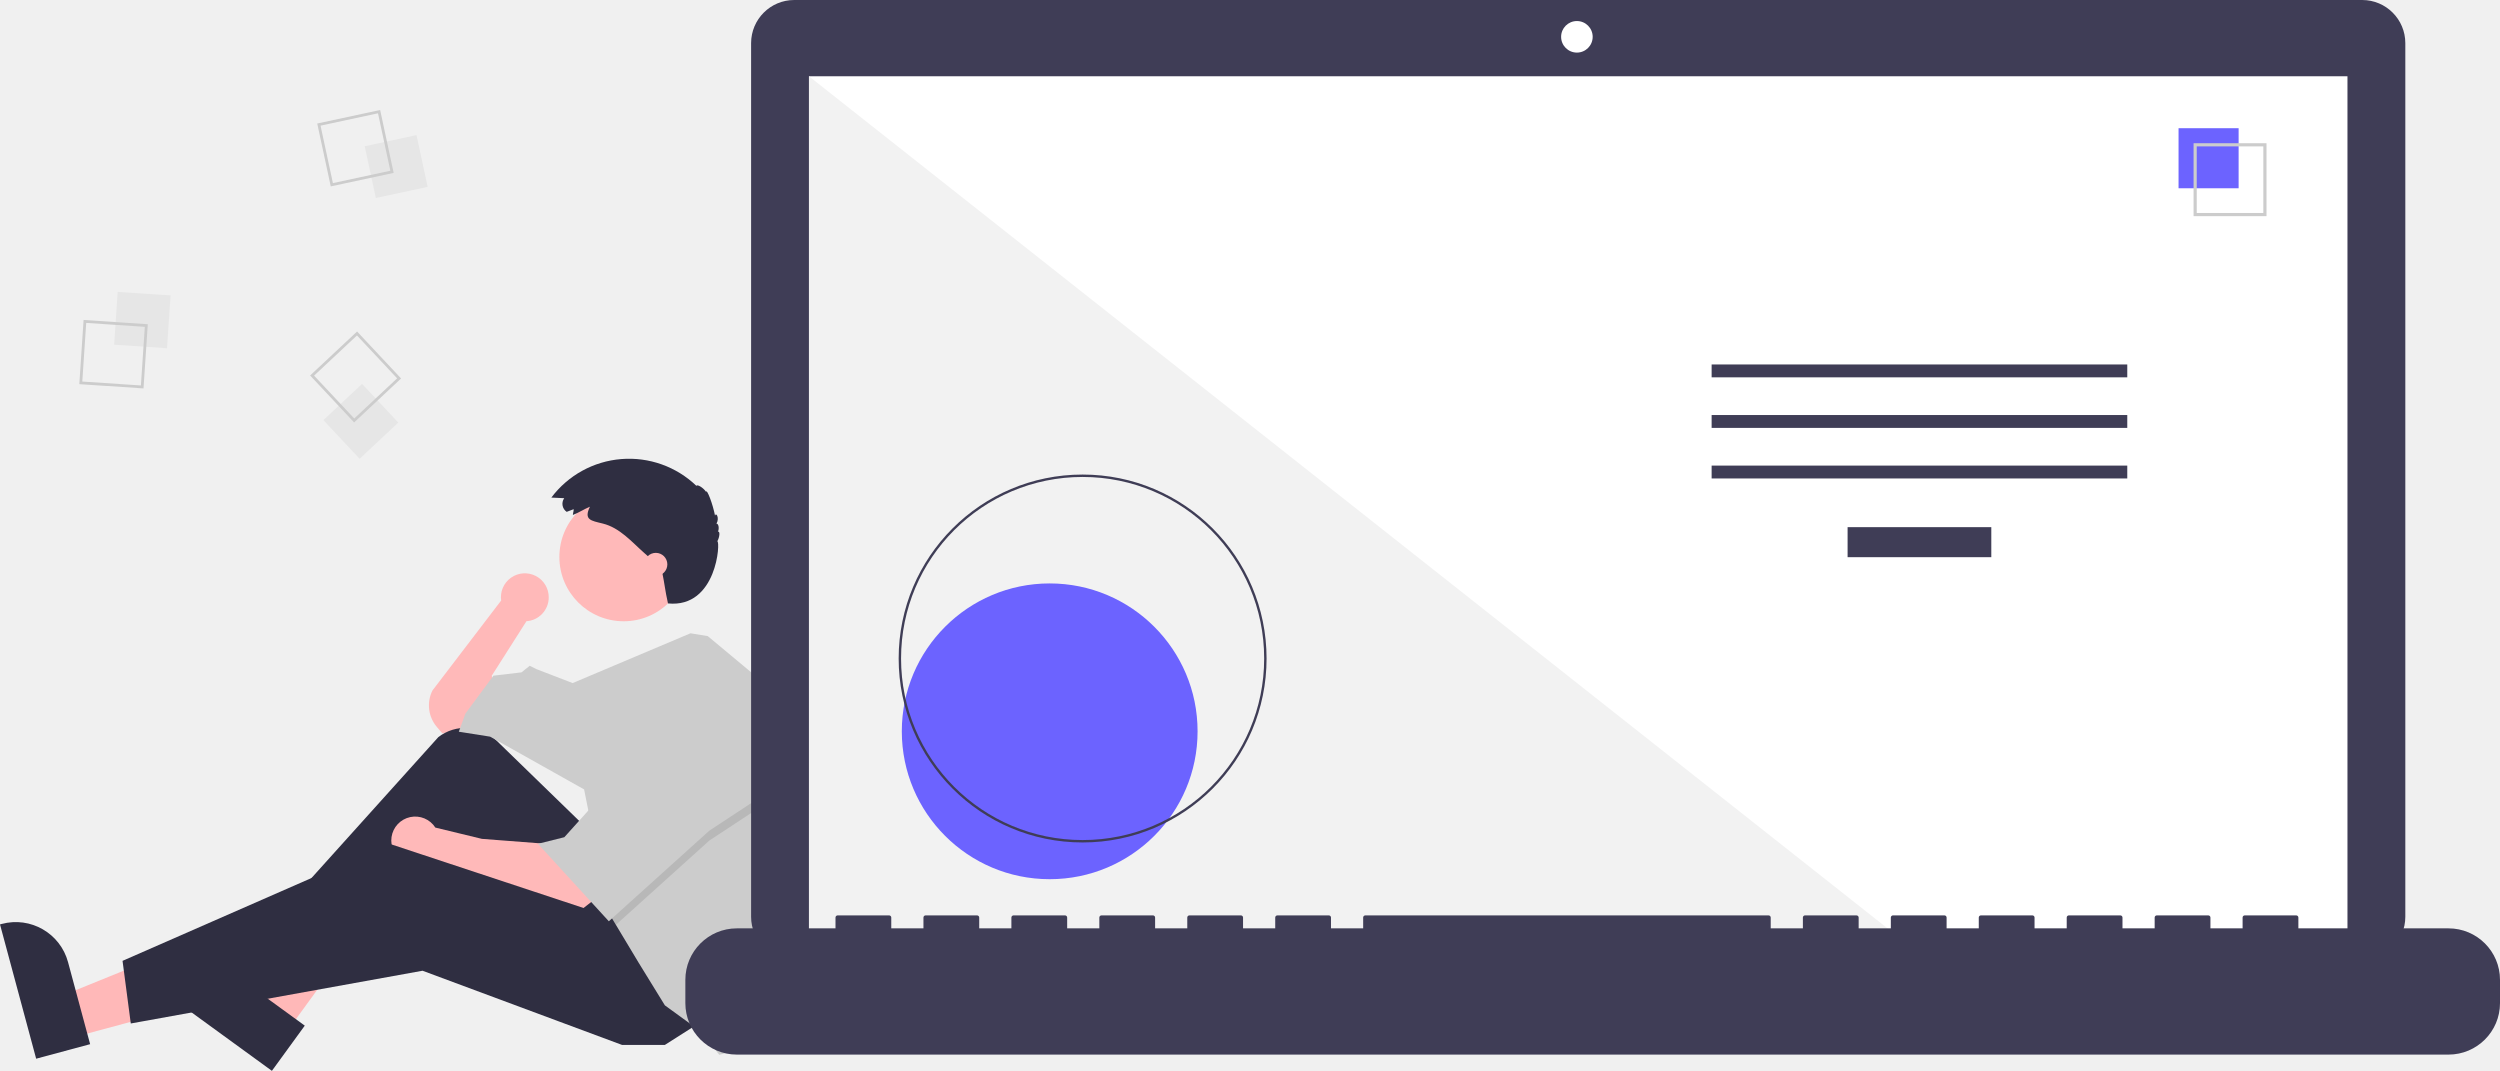
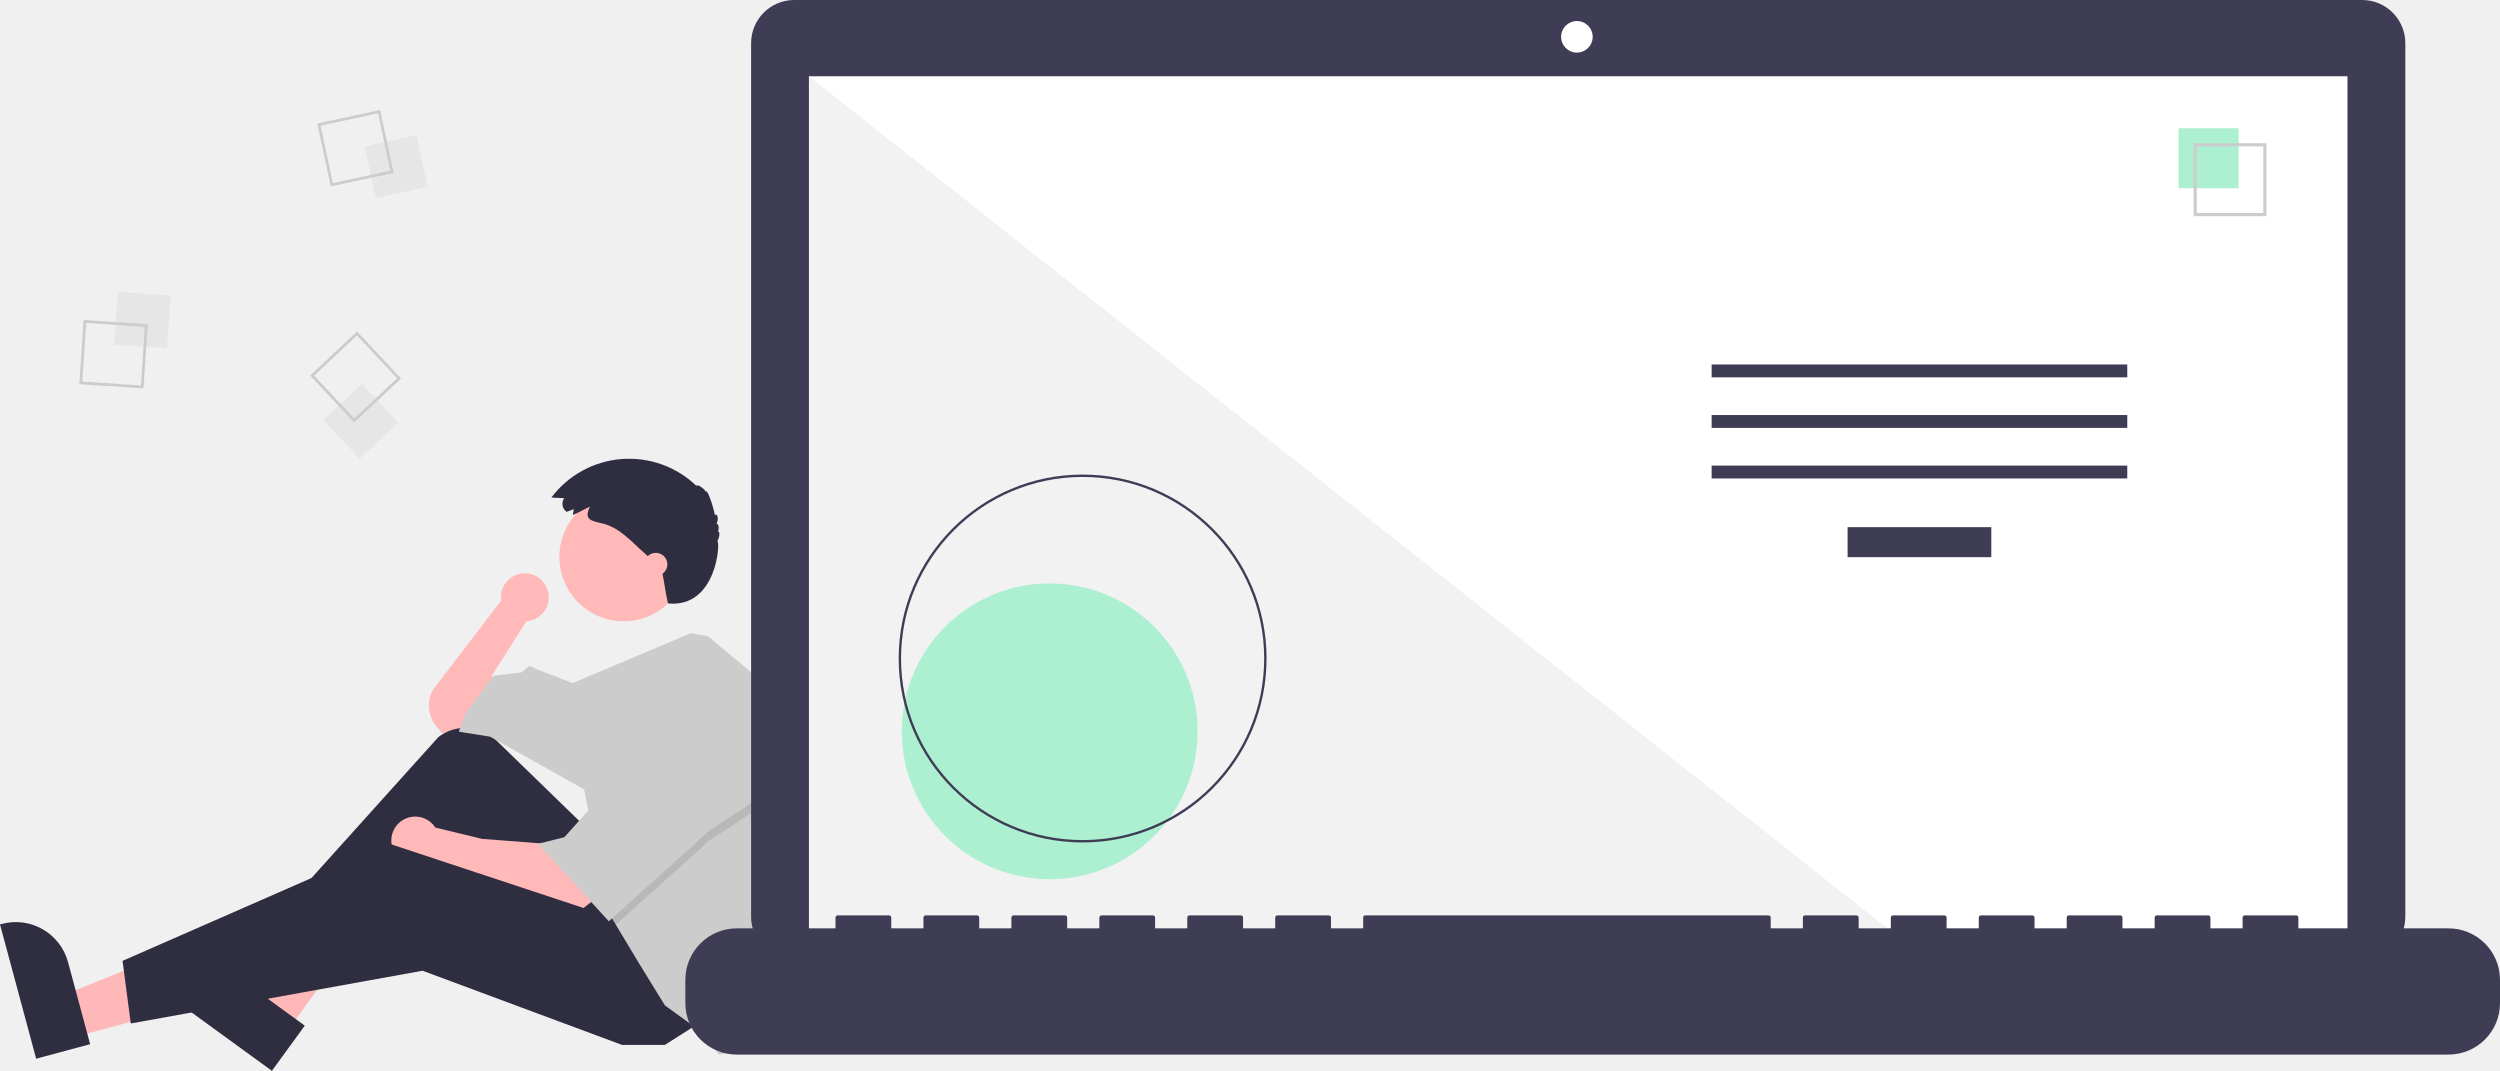
<svg xmlns="http://www.w3.org/2000/svg" data-name="Layer 1" width="1019.484" height="436.681" viewBox="0 0 1019.484 436.681">
  <path d="M314.028,475.274a9.751,9.751,0,1,0-19.407,1.282l-28.014,36.686a13.583,13.583,0,0,0,1.836,14.914l2.198,2.564,10.083-2.017,11.428-10.083L290.806,507.192l14.117-22.183-.018-.016A9.743,9.743,0,0,0,314.028,475.274Z" transform="translate(-90.2579 -231.6594)" fill="#ffb9b9" />
  <polygon points="30.041 422.968 25.468 405.984 88.8 380.265 95.549 405.331 30.041 422.968" fill="#ffb8b8" />
  <path d="M105.002,663.391,90.258,608.629l.693-.187a22.075,22.075,0,0,1,27.054,15.575l0.0.001L127.01,657.466Z" transform="translate(-90.2579 -231.6594)" fill="#2f2e41" />
  <polygon points="117.278 420.254 103.054 409.91 136.185 350.121 157.179 365.388 117.278 420.254" fill="#ffb8b8" />
  <path d="M201.137,668.341,155.271,634.985l.422-.58a22.075,22.075,0,0,1,30.835-4.87l.001.001L214.542,649.908Z" transform="translate(-90.2579 -231.6594)" fill="#2f2e41" />
  <path d="M328.45,568.364l-35.795-34.773a18.076,18.076,0,0,0-23.668-1.322L201.401,607.352l6.05,9.411L271.984,573.069l43.694,57.139,41.678-20.838Z" transform="translate(-90.2579 -231.6594)" fill="#2f2e41" />
  <path d="M312.989,575.758l-26.217-2.017-18.986-4.603a9.753,9.753,0,1,0-1.85,12.656l-.003.014,11.428,4.706,49.072,16.806,6.05-4.706Z" transform="translate(-90.2579 -231.6594)" fill="#ffb9b9" />
  <polygon points="285.92 416.699 271.131 426.11 253.653 426.11 172.315 395.86 53.332 417.371 49.971 391.826 158.871 344.099 254.326 375.693 285.92 416.699" fill="#2f2e41" />
  <circle cx="254.326" cy="227.132" r="26.217" fill="#ffb9b9" />
  <path d="M412.417,563.463a150.631,150.631,0,0,1-7.388,46.592l-1.963,6.037-9.411,43.022-10.083,2.689-7.394-9.411-14.789-10.755L350.634,624.158,341.411,608.791l-2.877-4.8-10.083-50.416-38.317-21.511-12.772-2.017,2.689-7.394,11.428-15.461L302.906,505.847l3.361-2.689,2.689,1.344,14.823,5.71,48.057-20.304,7.031,1.15L403.067,511.225A150.499,150.499,0,0,1,412.417,563.463Z" transform="translate(-90.2579 -231.6594)" fill="#ccc" />
  <polygon points="314.825 325.949 289.281 342.754 251.153 377.131 248.276 372.332 240.209 331.999 242.226 331.999 263.065 293.683 314.825 325.949" opacity="0.1" style="isolation:isolate" />
  <polygon points="263.065 289.649 242.226 327.965 230.126 341.41 219.371 344.099 248.276 375.693 289.281 338.721 314.825 321.915 263.065 289.649" fill="#ccc" />
  <path d="M324.193,439.299l-2.841,1.093a3.965,3.965,0,0,1-1.06-5.507q.023-.034.047-.067l-5.249-.246a39.637,39.637,0,0,1,59.173-4.77c.239-.823,2.844.778,3.908,2.402.357-1.339,2.8,5.135,3.664,9.712.4-1.524,1.938.936.591,3.297.854-.125,1.239,2.059.578,3.276.934-.439.777,2.169-.236,3.911,1.333-.118-.114,27.331-20.114,25.331-1.392-6.397-1-6-2.64-14.226-.763-.81-1.599-1.548-2.433-2.284l-4.513-3.983c-5.247-4.632-10.021-10.348-17.011-12.08-4.804-1.19-7.841-1.458-5.223-6.872-2.365.987-4.574,2.455-6.961,3.372C323.905,440.902,324.239,440.055,324.193,439.299Z" transform="translate(-90.2579 -231.6594)" fill="#2f2e41" />
  <circle cx="267.434" cy="230.157" r="4.706" fill="#ffb9b9" />
  <rect x="137.514" y="351.376" width="21.61" height="21.61" transform="translate(-313.1754 254.4458) rotate(-86.18992)" fill="#e6e6e6" style="isolation:isolate" />
  <path d="M124.344,362.131l26.183,1.744-1.744,26.183-26.183-1.744Zm24.969,2.806-23.906-1.592-1.592,23.906,23.906,1.592Z" transform="translate(-90.2579 -231.6594)" fill="#ccc" />
  <rect x="241.009" y="288.772" width="21.61" height="21.61" transform="translate(-147.5724 -172.0746) rotate(-12.12675)" fill="#e6e6e6" style="isolation:isolate" />
  <path d="M245.278,276.51l5.513,25.655-25.655,5.513-5.513-25.655Zm4.157,24.779-5.033-23.424-23.424,5.033,5.033,23.424Z" transform="translate(-90.2579 -231.6594)" fill="#ccc" />
  <rect x="226.603" y="392.674" width="21.61" height="21.61" transform="translate(-301.9456 39.64172) rotate(-43.12712)" fill="#e6e6e6" style="isolation:isolate" />
  <path d="M253.815,385.997,234.663,403.935l-17.939-19.152,19.152-17.939Zm-19.099,16.326,17.486-16.379-16.379-17.486-17.486,16.379Z" transform="translate(-90.2579 -231.6594)" fill="#ccc" />
  <path d="M1053.535,231.659H414.152a17.598,17.598,0,0,0-17.599,17.598v356.252a17.599,17.599,0,0,0,17.599,17.599H1053.535a17.599,17.599,0,0,0,17.599-17.599V249.258a17.599,17.599,0,0,0-17.599-17.598Z" transform="translate(-90.2579 -231.6594)" fill="#3f3d56" />
  <rect x="329.89" y="31.101" width="627.391" height="353.913" fill="#fff" />
  <circle cx="643.049" cy="15.014" r="6.435" fill="#fff" />
  <polygon points="777.858 385.015 329.89 385.015 329.89 31.102 777.858 385.015" fill="#f2f2f2" style="isolation:isolate" />
-   <circle cx="428.058" cy="298.224" r="60.307" fill="#6c63ff" />
+   <circle cx="428.058" cy="298.224" r="60.307" fill="#adefd1ff" />
  <path d="M531.741,575.21a75.016,75.016,0,1,1,75.016-75.016A75.016,75.016,0,0,1,531.741,575.21Zm0-149.051A74.035,74.035,0,1,0,605.776,500.194a74.035,74.035,0,0,0-74.035-74.035Z" transform="translate(-90.2579 -231.6594)" fill="#3f3d56" />
  <rect x="753.437" y="214.97" width="58.605" height="12.246" fill="#3f3d56" />
  <rect x="697.991" y="148.627" width="169.497" height="5.248" fill="#3f3d56" />
  <rect x="697.991" y="169.246" width="169.497" height="5.248" fill="#3f3d56" />
  <rect x="697.991" y="189.866" width="169.497" height="5.248" fill="#3f3d56" />
-   <rect x="888.401" y="52.282" width="24.492" height="24.492" fill="#6c63ff" />
+   <rect x="888.401" y="52.282" width="24.492" height="24.492" fill="#adefd1ff" />
  <path d="M1014.522,319.804h-29.74v-29.74h29.74Zm-28.447-1.293h27.154V291.357H986.075Z" transform="translate(-90.2579 -231.6594)" fill="#ccc" />
  <path d="M1088.749,610.239h-61.229v-4.412a.875.875,0,0,0-.875-.875h-20.993a.875.875,0,0,0-.875.875v4.412H991.657v-4.412a.875.875,0,0,0-.875-.875H969.789a.875.875,0,0,0-.875.875h0v4.412H955.794v-4.412a.875.875,0,0,0-.875-.875h-20.993a.875.875,0,0,0-.875.875h0v4.412H919.931v-4.412a.875.875,0,0,0-.875-.875H898.064a.875.875,0,0,0-.875.875v4.412H884.068v-4.412a.875.875,0,0,0-.875-.875H862.201a.875.875,0,0,0-.875.875h0v4.412H848.205v-4.412a.875.875,0,0,0-.875-.875H826.338a.875.875,0,0,0-.875.875h0v4.412H812.343v-4.412a.875.875,0,0,0-.875-.875H647.023a.875.875,0,0,0-.875.875h0v4.412H633.028v-4.412a.875.875,0,0,0-.875-.875H611.161a.875.875,0,0,0-.875.875h0v4.412h-13.121v-4.412a.875.875,0,0,0-.875-.875h-20.993a.875.875,0,0,0-.875.875h0v4.412H561.302v-4.412a.875.875,0,0,0-.875-.875H539.435a.875.875,0,0,0-.875.875h0v4.412H525.44v-4.412a.875.875,0,0,0-.875-.875H503.572a.875.875,0,0,0-.875.875h0v4.412h-13.121v-4.412a.875.875,0,0,0-.875-.875H467.709a.875.875,0,0,0-.875.875v4.412H453.714v-4.412a.875.875,0,0,0-.875-.875H431.846a.875.875,0,0,0-.875.875h0v4.412H390.735A20.993,20.993,0,0,0,369.742,631.232v9.492A20.993,20.993,0,0,0,390.735,661.717h698.014a20.993,20.993,0,0,0,20.993-20.993V631.232A20.993,20.993,0,0,0,1088.749,610.239Z" transform="translate(-90.2579 -231.6594)" fill="#3f3d56" />
</svg>
